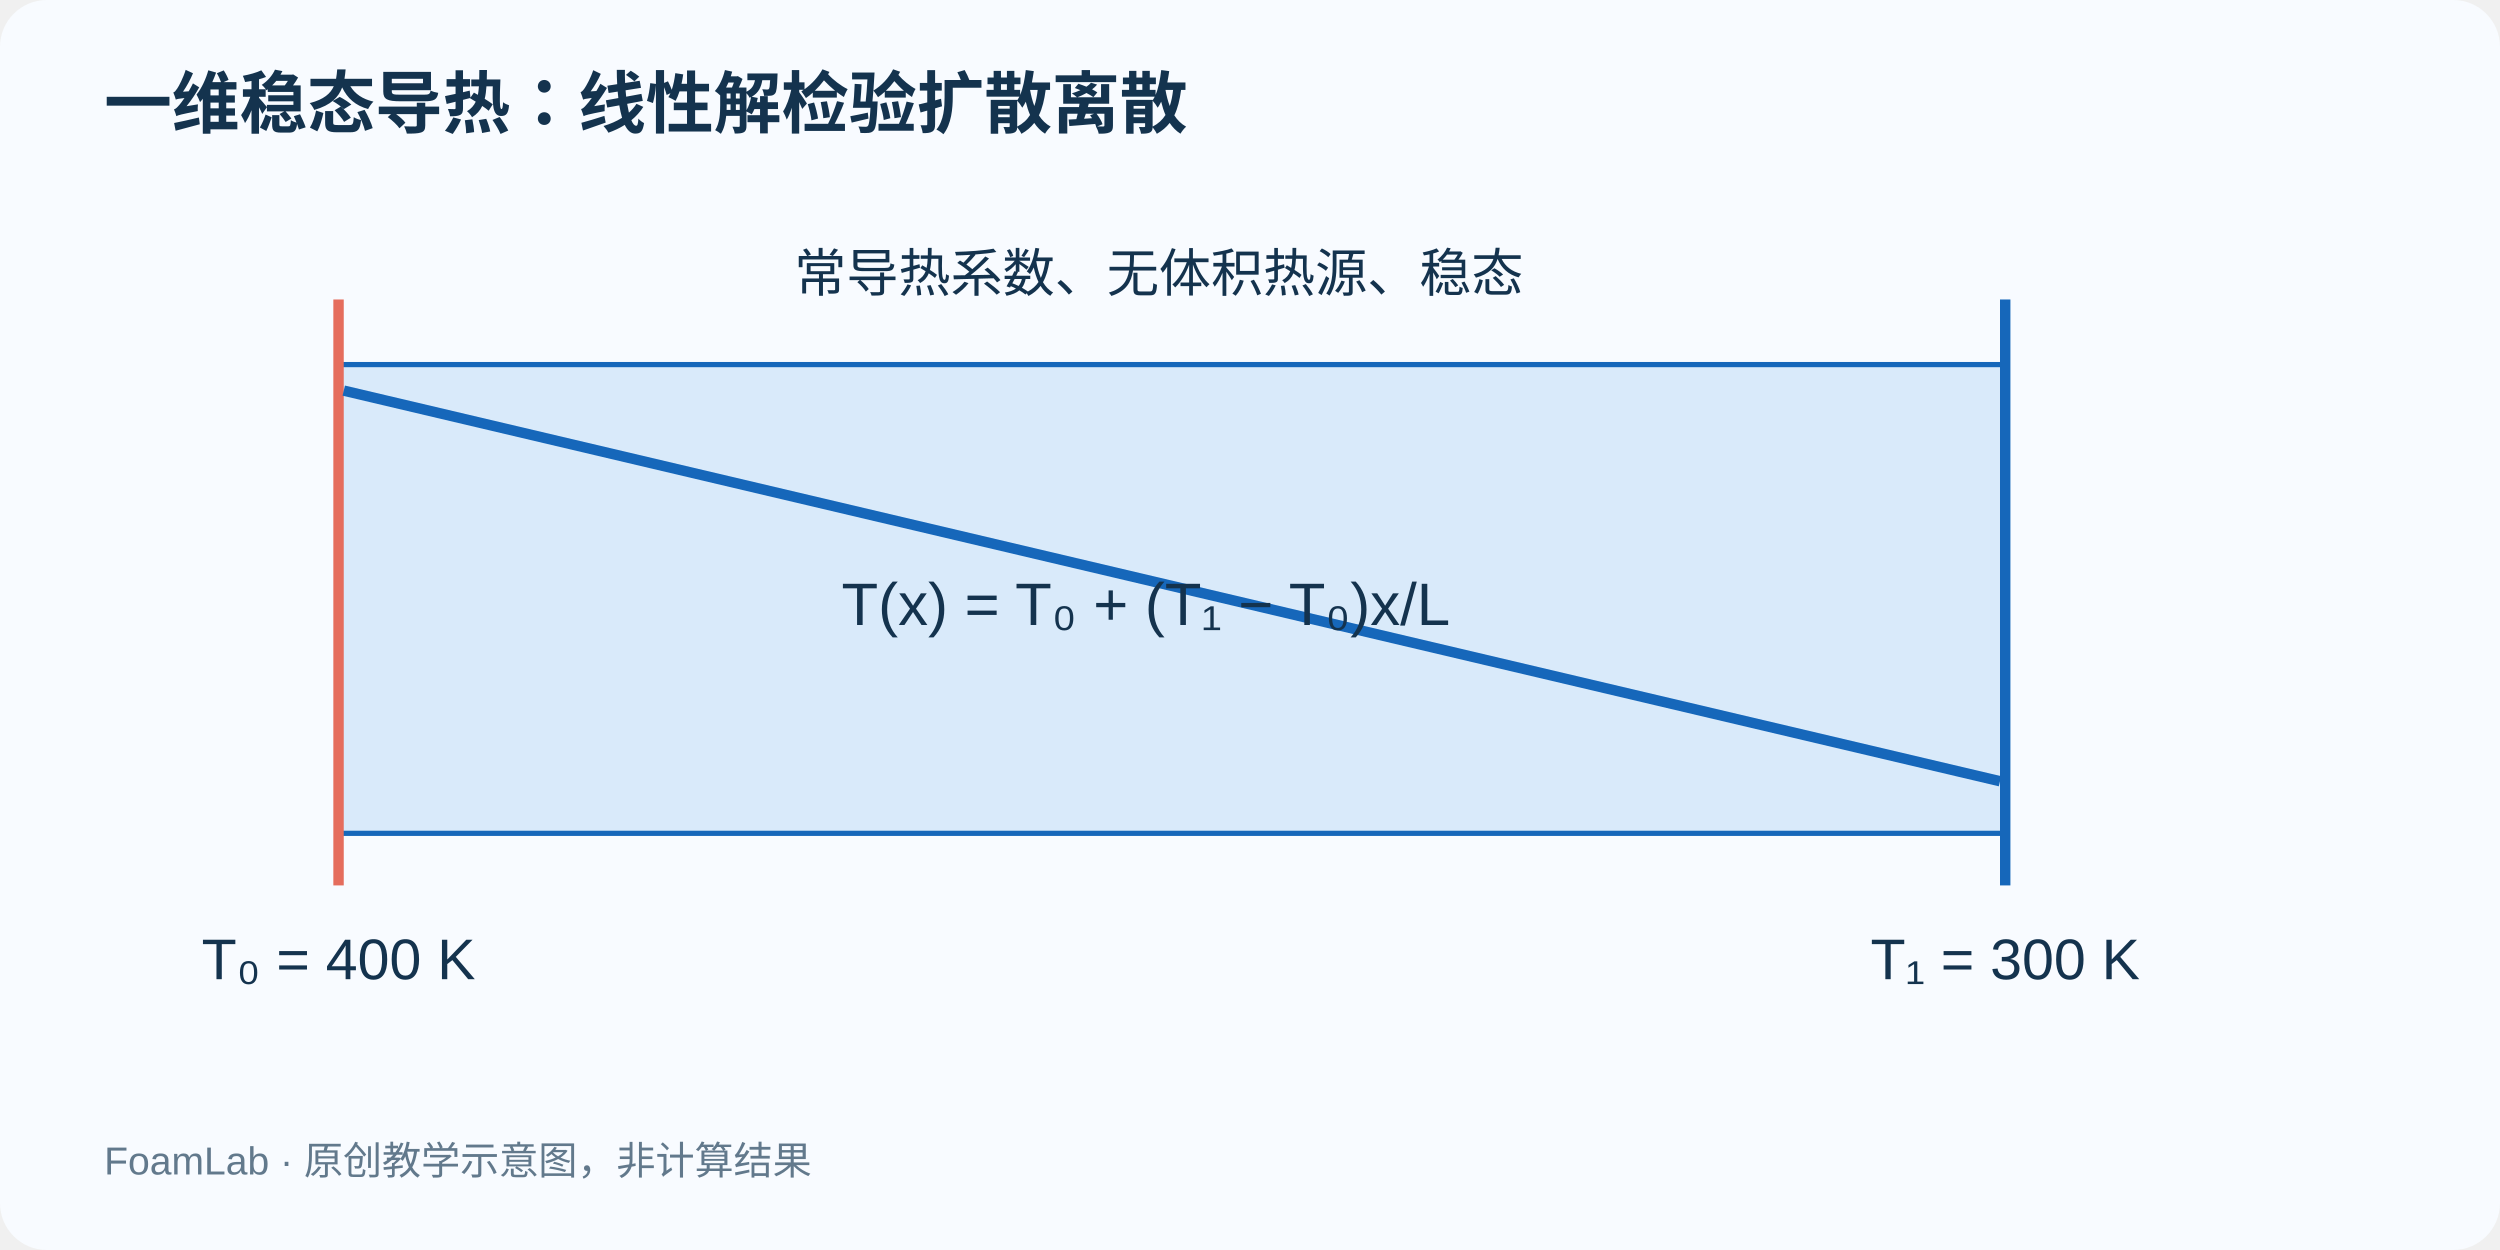
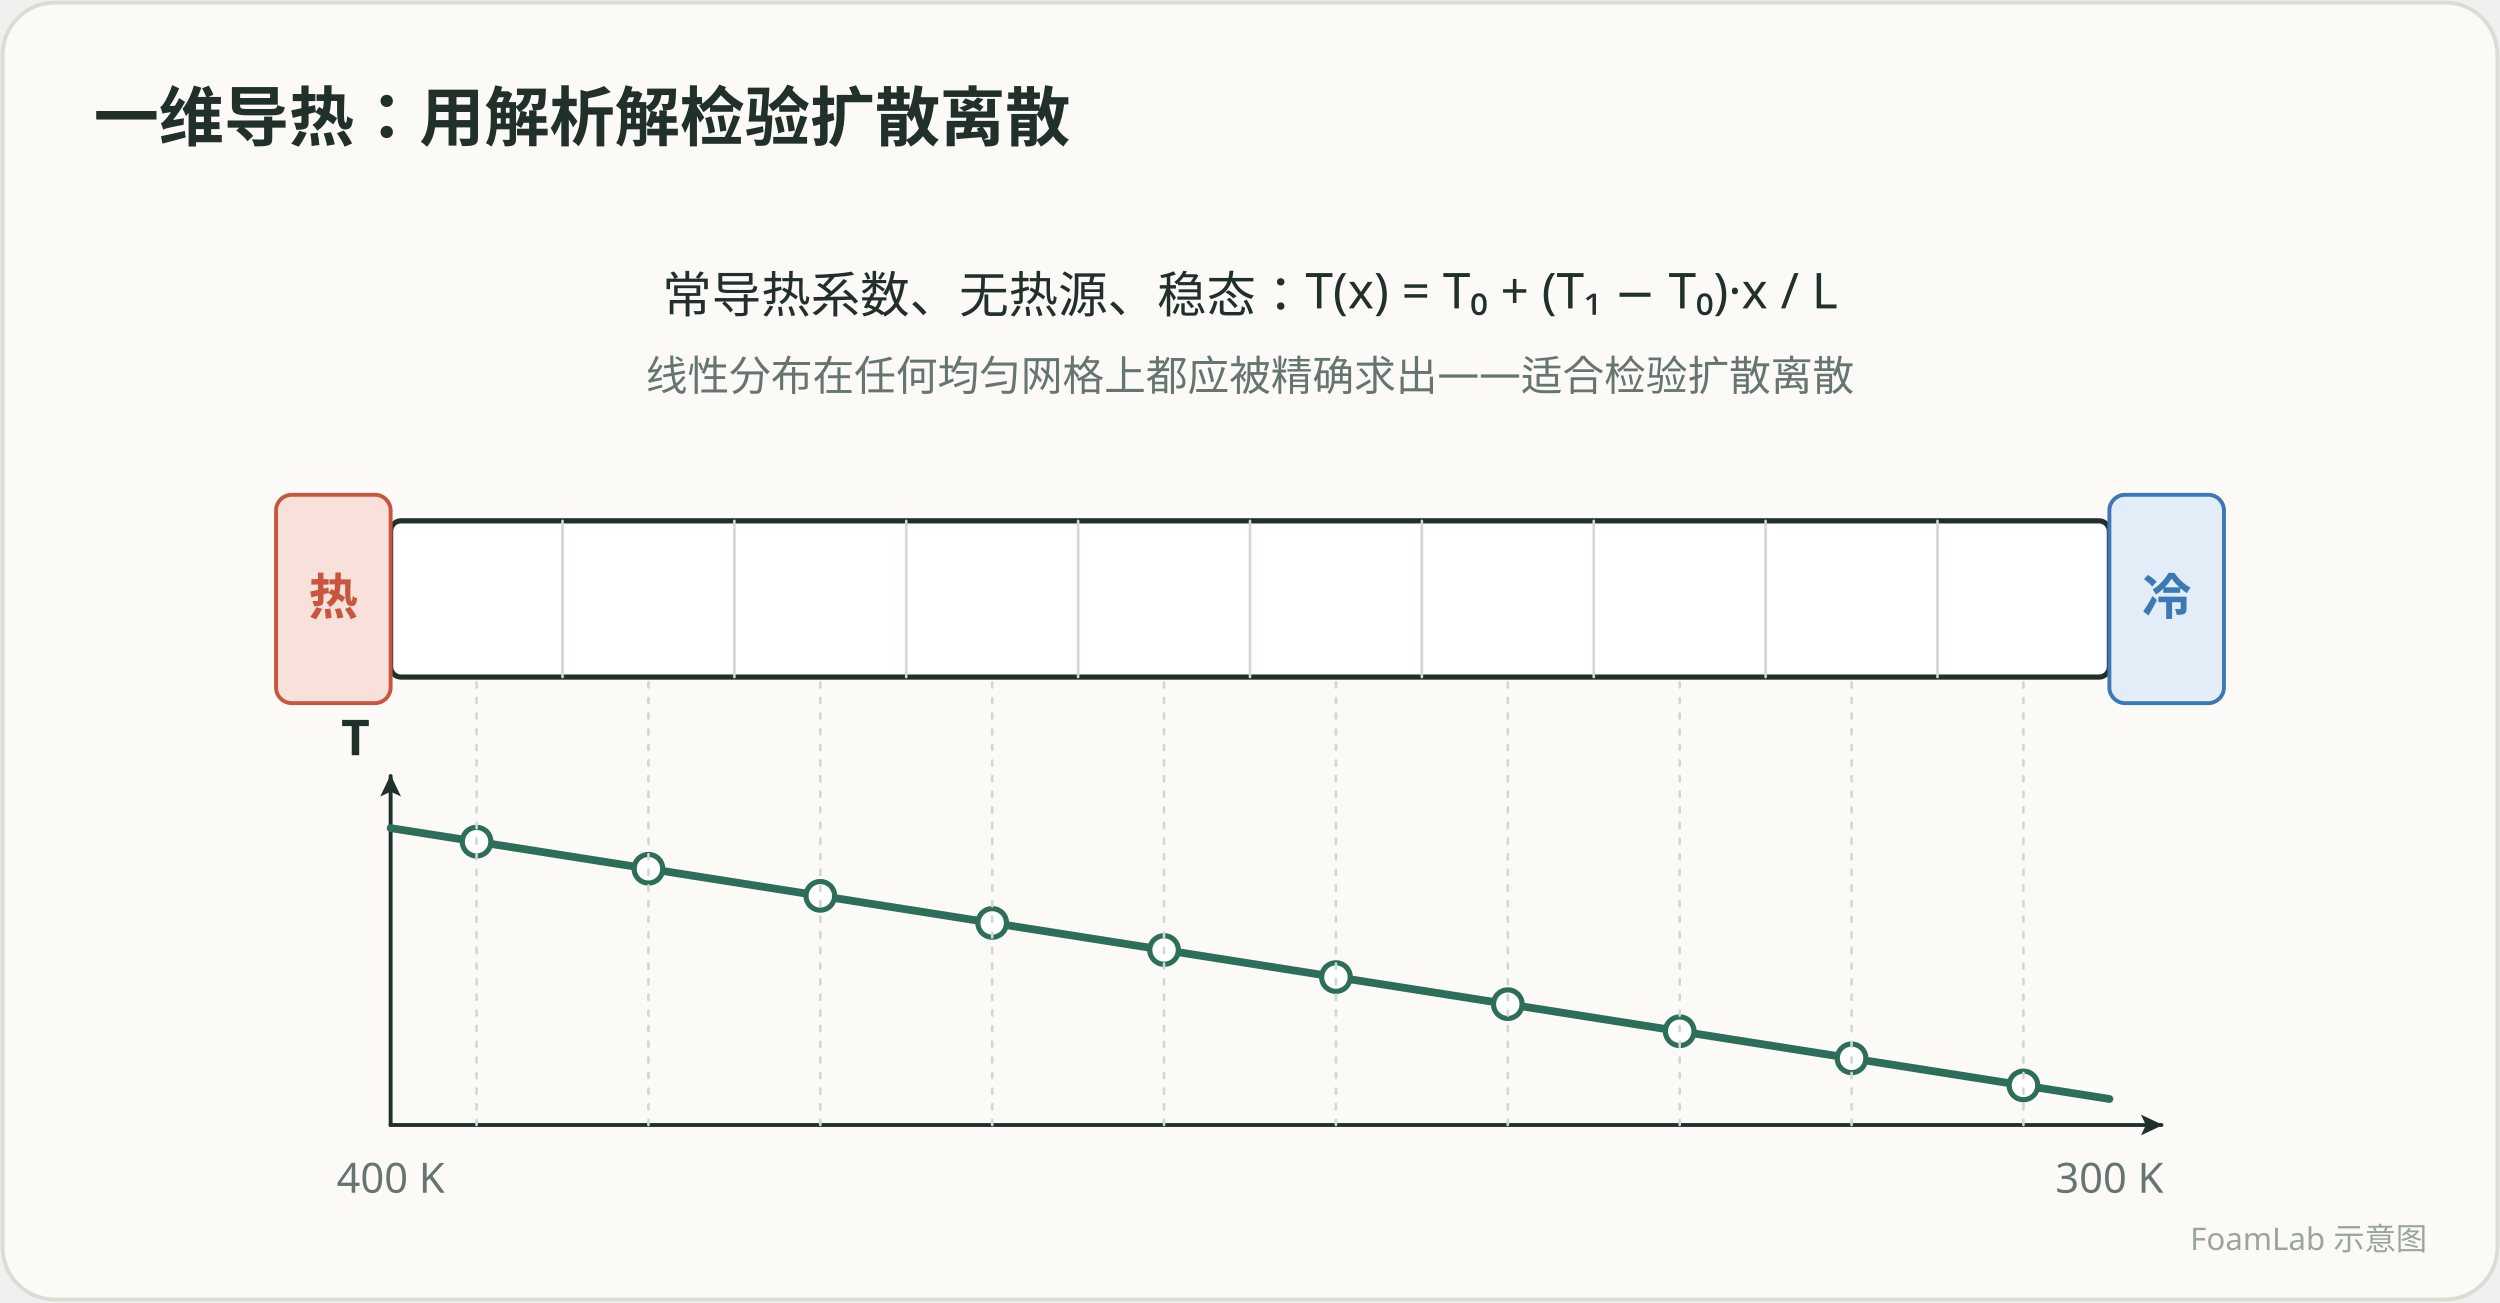
- <svg xmlns="http://www.w3.org/2000/svg" width="960" height="480" viewBox="0 0 960 480" role="img" aria-label="一维稳态导热：线性解检验扩散离散">
+ <svg xmlns="http://www.w3.org/2000/svg" width="960" height="500" viewBox="0 0 960 500" role="img" aria-label="一维导热：用解析解检验扩散离散">
  <defs>
-     <marker id="arrow" viewBox="0 0 10 10" refX="9" refY="5" markerWidth="7" markerHeight="7" orient="auto-start-reverse">
-       <path d="M0 0 L10 5 L0 10 Z" fill="#1667ba" />
+     <marker id="a-ink" viewBox="0 0 10 10" refX="8.5" refY="5" markerWidth="7" markerHeight="7" orient="auto-start-reverse">
+       <path d="M1 1.2 9 5 1 8.8 2.8 5z" fill="#22302c" />
    </marker>
+     <marker id="a-green" viewBox="0 0 10 10" refX="8.5" refY="5" markerWidth="7" markerHeight="7" orient="auto-start-reverse">
+       <path d="M1 1.2 9 5 1 8.8 2.8 5z" fill="#2c6e5a" />
+     </marker>
+     <marker id="a-teal" viewBox="0 0 10 10" refX="8.5" refY="5" markerWidth="7" markerHeight="7" orient="auto-start-reverse">
+       <path d="M1 1.2 9 5 1 8.8 2.8 5z" fill="#2f8a86" />
+     </marker>
+     <marker id="a-muted" viewBox="0 0 10 10" refX="8.5" refY="5" markerWidth="7" markerHeight="7" orient="auto-start-reverse">
+       <path d="M1 1.2 9 5 1 8.8 2.8 5z" fill="#66756f" />
+     </marker>
+     <marker id="a-amber" viewBox="0 0 10 10" refX="8.5" refY="5" markerWidth="7" markerHeight="7" orient="auto-start-reverse">
+       <path d="M1 1.2 9 5 1 8.8 2.8 5z" fill="#c98a2b" />
+     </marker>
+     <marker id="a-red" viewBox="0 0 10 10" refX="8.5" refY="5" markerWidth="7" markerHeight="7" orient="auto-start-reverse">
+       <path d="M1 1.2 9 5 1 8.8 2.8 5z" fill="#c8553d" />
+     </marker>
+     <marker id="a-blue" viewBox="0 0 10 10" refX="8.5" refY="5" markerWidth="7" markerHeight="7" orient="auto-start-reverse">
+       <path d="M1 1.2 9 5 1 8.8 2.8 5z" fill="#3b78b5" />
+     </marker>
+     <pattern id="hatch" width="8" height="8" patternUnits="userSpaceOnUse" patternTransform="rotate(45)">
+       <path d="M0 0v8" stroke="#66756f" stroke-width="1.6" />
+     </pattern>
  </defs>
-   <rect width="960" height="480" rx="18" fill="#f8fbff" />
-   <g font-family="Arial,Microsoft YaHei,sans-serif">
-     <text x="40" y="49" font-size="26" fill="#14334e" text-anchor="start" font-weight="650">一维稳态导热：线性解检验扩散离散</text>
-     <polygon points="130,140 770,140 770,320 130,320" fill="#d9eafa" stroke="#1667ba" stroke-width="2" />
-     <line x1="130" y1="340" x2="130" y2="115" stroke="#e56d5d" stroke-width="4" />
-     <line x1="770" y1="340" x2="770" y2="115" stroke="#1667ba" stroke-width="4" />
-     <line x1="132" y1="150" x2="768" y2="300" stroke="#1667ba" stroke-width="4" />
-     <text x="130" y="376" font-size="22" fill="#14334e" text-anchor="middle" font-weight="400">T₀ = 400 K</text>
-     <text x="770" y="376" font-size="22" fill="#14334e" text-anchor="middle" font-weight="400">T₁ = 300 K</text>
-     <text x="440" y="240" font-size="23" fill="#14334e" text-anchor="middle" font-weight="400">T(x) = T₀ + (T₁ − T₀)x/L</text>
-     <text x="445" y="112" font-size="20" fill="#14334e" text-anchor="middle" font-weight="400">常导热系数、无体积热源、稳态</text>
-     <text x="40" y="451" font-size="15" fill="#62798c" text-anchor="start" font-weight="400">FoamLab · 原创教学示意图，非计算结果</text>
-   </g>
+   <style>text{font-family:'Noto Sans SC','PingFang SC','Microsoft YaHei','Source Han Sans SC',sans-serif;fill:#22302c}.t{font-size:19px}.tb{font-size:19px;font-weight:700}.s{font-size:16px;fill:#66756f}
+ .h{font-size:25px;font-weight:700}.k{font-size:13px;fill:#2c6e5a;font-weight:700;letter-spacing:.12em}.m{font-family:'Cascadia Code','JetBrains Mono',Consolas,'DejaVu Sans Mono',monospace;font-size:16px}.mb{font-family:'Cascadia Code','JetBrains Mono',Consolas,'DejaVu Sans Mono',monospace;font-size:17px;font-weight:700}
+ .tag{font-size:12px;fill:#9aa59f}.c{text-anchor:middle}.e{text-anchor:end}.w{fill:#fff}</style>
+   <rect x="1" y="1" width="958" height="498" rx="20" fill="#fbfaf6" stroke="#d9ddd3" stroke-width="1.5" />
+   <text x="36.0" y="54.0" class="h">一维导热：用解析解检验扩散离散</text>
+   <rect x="150.0" y="200.0" width="660.0" height="60.0" rx="4" fill="#ffffff" stroke="#22302c" stroke-width="2" />
+   <line x1="150.0" y1="200.0" x2="150.0" y2="260.0" stroke="#cfd8d1" stroke-width="1" stroke-linecap="round" />
+   <line x1="216.0" y1="200.0" x2="216.0" y2="260.0" stroke="#cfd8d1" stroke-width="1" stroke-linecap="round" />
+   <line x1="282.0" y1="200.0" x2="282.0" y2="260.0" stroke="#cfd8d1" stroke-width="1" stroke-linecap="round" />
+   <line x1="348.0" y1="200.0" x2="348.0" y2="260.0" stroke="#cfd8d1" stroke-width="1" stroke-linecap="round" />
+   <line x1="414.0" y1="200.0" x2="414.0" y2="260.0" stroke="#cfd8d1" stroke-width="1" stroke-linecap="round" />
+   <line x1="480.0" y1="200.0" x2="480.0" y2="260.0" stroke="#cfd8d1" stroke-width="1" stroke-linecap="round" />
+   <line x1="546.0" y1="200.0" x2="546.0" y2="260.0" stroke="#cfd8d1" stroke-width="1" stroke-linecap="round" />
+   <line x1="612.0" y1="200.0" x2="612.0" y2="260.0" stroke="#cfd8d1" stroke-width="1" stroke-linecap="round" />
+   <line x1="678.0" y1="200.0" x2="678.0" y2="260.0" stroke="#cfd8d1" stroke-width="1" stroke-linecap="round" />
+   <line x1="744.0" y1="200.0" x2="744.0" y2="260.0" stroke="#cfd8d1" stroke-width="1" stroke-linecap="round" />
+   <rect x="106.0" y="190.0" width="44.0" height="80.0" rx="6" fill="#f7e1da" stroke="#c8553d" stroke-width="1.5" />
+   <text x="128.0" y="236.0" class="tb" text-anchor="middle" style="fill:#c8553d;">热</text>
+   <rect x="810.0" y="190.0" width="44.0" height="80.0" rx="6" fill="#e2edf8" stroke="#3b78b5" stroke-width="1.5" />
+   <text x="832.0" y="236.0" class="tb" text-anchor="middle" style="fill:#3b78b5;">冷</text>
+   <line x1="150.0" y1="432.0" x2="830.0" y2="432.0" stroke="#22302c" stroke-width="1.5" stroke-linecap="round" marker-end="url(#a-ink)" />
+   <line x1="150.0" y1="432.0" x2="150.0" y2="298.0" stroke="#22302c" stroke-width="1.5" stroke-linecap="round" marker-end="url(#a-ink)" />
+   <text x="142.0" y="290.0" class="tb" text-anchor="end">T</text>
+   <line x1="150.0" y1="318.0" x2="810.0" y2="422.0" stroke="#2c6e5a" stroke-width="3" stroke-linecap="round" />
+   <circle cx="183.0" cy="323.2" r="5.5" fill="#ffffff" stroke="#2c6e5a" stroke-width="2" />
+   <line x1="183.0" y1="262.0" x2="183.0" y2="432.0" stroke="#cfd8d1" stroke-width="1" stroke-linecap="round" stroke-dasharray="2 4" />
+   <circle cx="249.0" cy="333.6" r="5.5" fill="#ffffff" stroke="#2c6e5a" stroke-width="2" />
+   <line x1="249.0" y1="262.0" x2="249.0" y2="432.0" stroke="#cfd8d1" stroke-width="1" stroke-linecap="round" stroke-dasharray="2 4" />
+   <circle cx="315.0" cy="344.0" r="5.5" fill="#ffffff" stroke="#2c6e5a" stroke-width="2" />
+   <line x1="315.0" y1="262.0" x2="315.0" y2="432.0" stroke="#cfd8d1" stroke-width="1" stroke-linecap="round" stroke-dasharray="2 4" />
+   <circle cx="381.0" cy="354.4" r="5.5" fill="#ffffff" stroke="#2c6e5a" stroke-width="2" />
+   <line x1="381.0" y1="262.0" x2="381.0" y2="432.0" stroke="#cfd8d1" stroke-width="1" stroke-linecap="round" stroke-dasharray="2 4" />
+   <circle cx="447.0" cy="364.8" r="5.5" fill="#ffffff" stroke="#2c6e5a" stroke-width="2" />
+   <line x1="447.0" y1="262.0" x2="447.0" y2="432.0" stroke="#cfd8d1" stroke-width="1" stroke-linecap="round" stroke-dasharray="2 4" />
+   <circle cx="513.0" cy="375.2" r="5.5" fill="#ffffff" stroke="#2c6e5a" stroke-width="2" />
+   <line x1="513.0" y1="262.0" x2="513.0" y2="432.0" stroke="#cfd8d1" stroke-width="1" stroke-linecap="round" stroke-dasharray="2 4" />
+   <circle cx="579.0" cy="385.6" r="5.5" fill="#ffffff" stroke="#2c6e5a" stroke-width="2" />
+   <line x1="579.0" y1="262.0" x2="579.0" y2="432.0" stroke="#cfd8d1" stroke-width="1" stroke-linecap="round" stroke-dasharray="2 4" />
+   <circle cx="645.0" cy="396.0" r="5.5" fill="#ffffff" stroke="#2c6e5a" stroke-width="2" />
+   <line x1="645.0" y1="262.0" x2="645.0" y2="432.0" stroke="#cfd8d1" stroke-width="1" stroke-linecap="round" stroke-dasharray="2 4" />
+   <circle cx="711.0" cy="406.4" r="5.5" fill="#ffffff" stroke="#2c6e5a" stroke-width="2" />
+   <line x1="711.0" y1="262.0" x2="711.0" y2="432.0" stroke="#cfd8d1" stroke-width="1" stroke-linecap="round" stroke-dasharray="2 4" />
+   <circle cx="777.0" cy="416.8" r="5.5" fill="#ffffff" stroke="#2c6e5a" stroke-width="2" />
+   <line x1="777.0" y1="262.0" x2="777.0" y2="432.0" stroke="#cfd8d1" stroke-width="1" stroke-linecap="round" stroke-dasharray="2 4" />
+   <text x="150.0" y="458.0" class="s" text-anchor="middle">400 K</text>
+   <text x="810.0" y="458.0" class="s" text-anchor="middle">300 K</text>
+   <text x="480.0" y="120.0" class="t" text-anchor="middle">常导热系数、无热源、稳态：T(x) = T₀ + (T₁ − T₀)·x / L</text>
+   <text x="480.0" y="150.0" class="s" text-anchor="middle">线性分布在任何均匀网格上都应被精确求出——适合检验扩散离散</text>
+   <text x="932.0" y="480.0" class="tag" text-anchor="end">FoamLab 示意图</text>
</svg>
